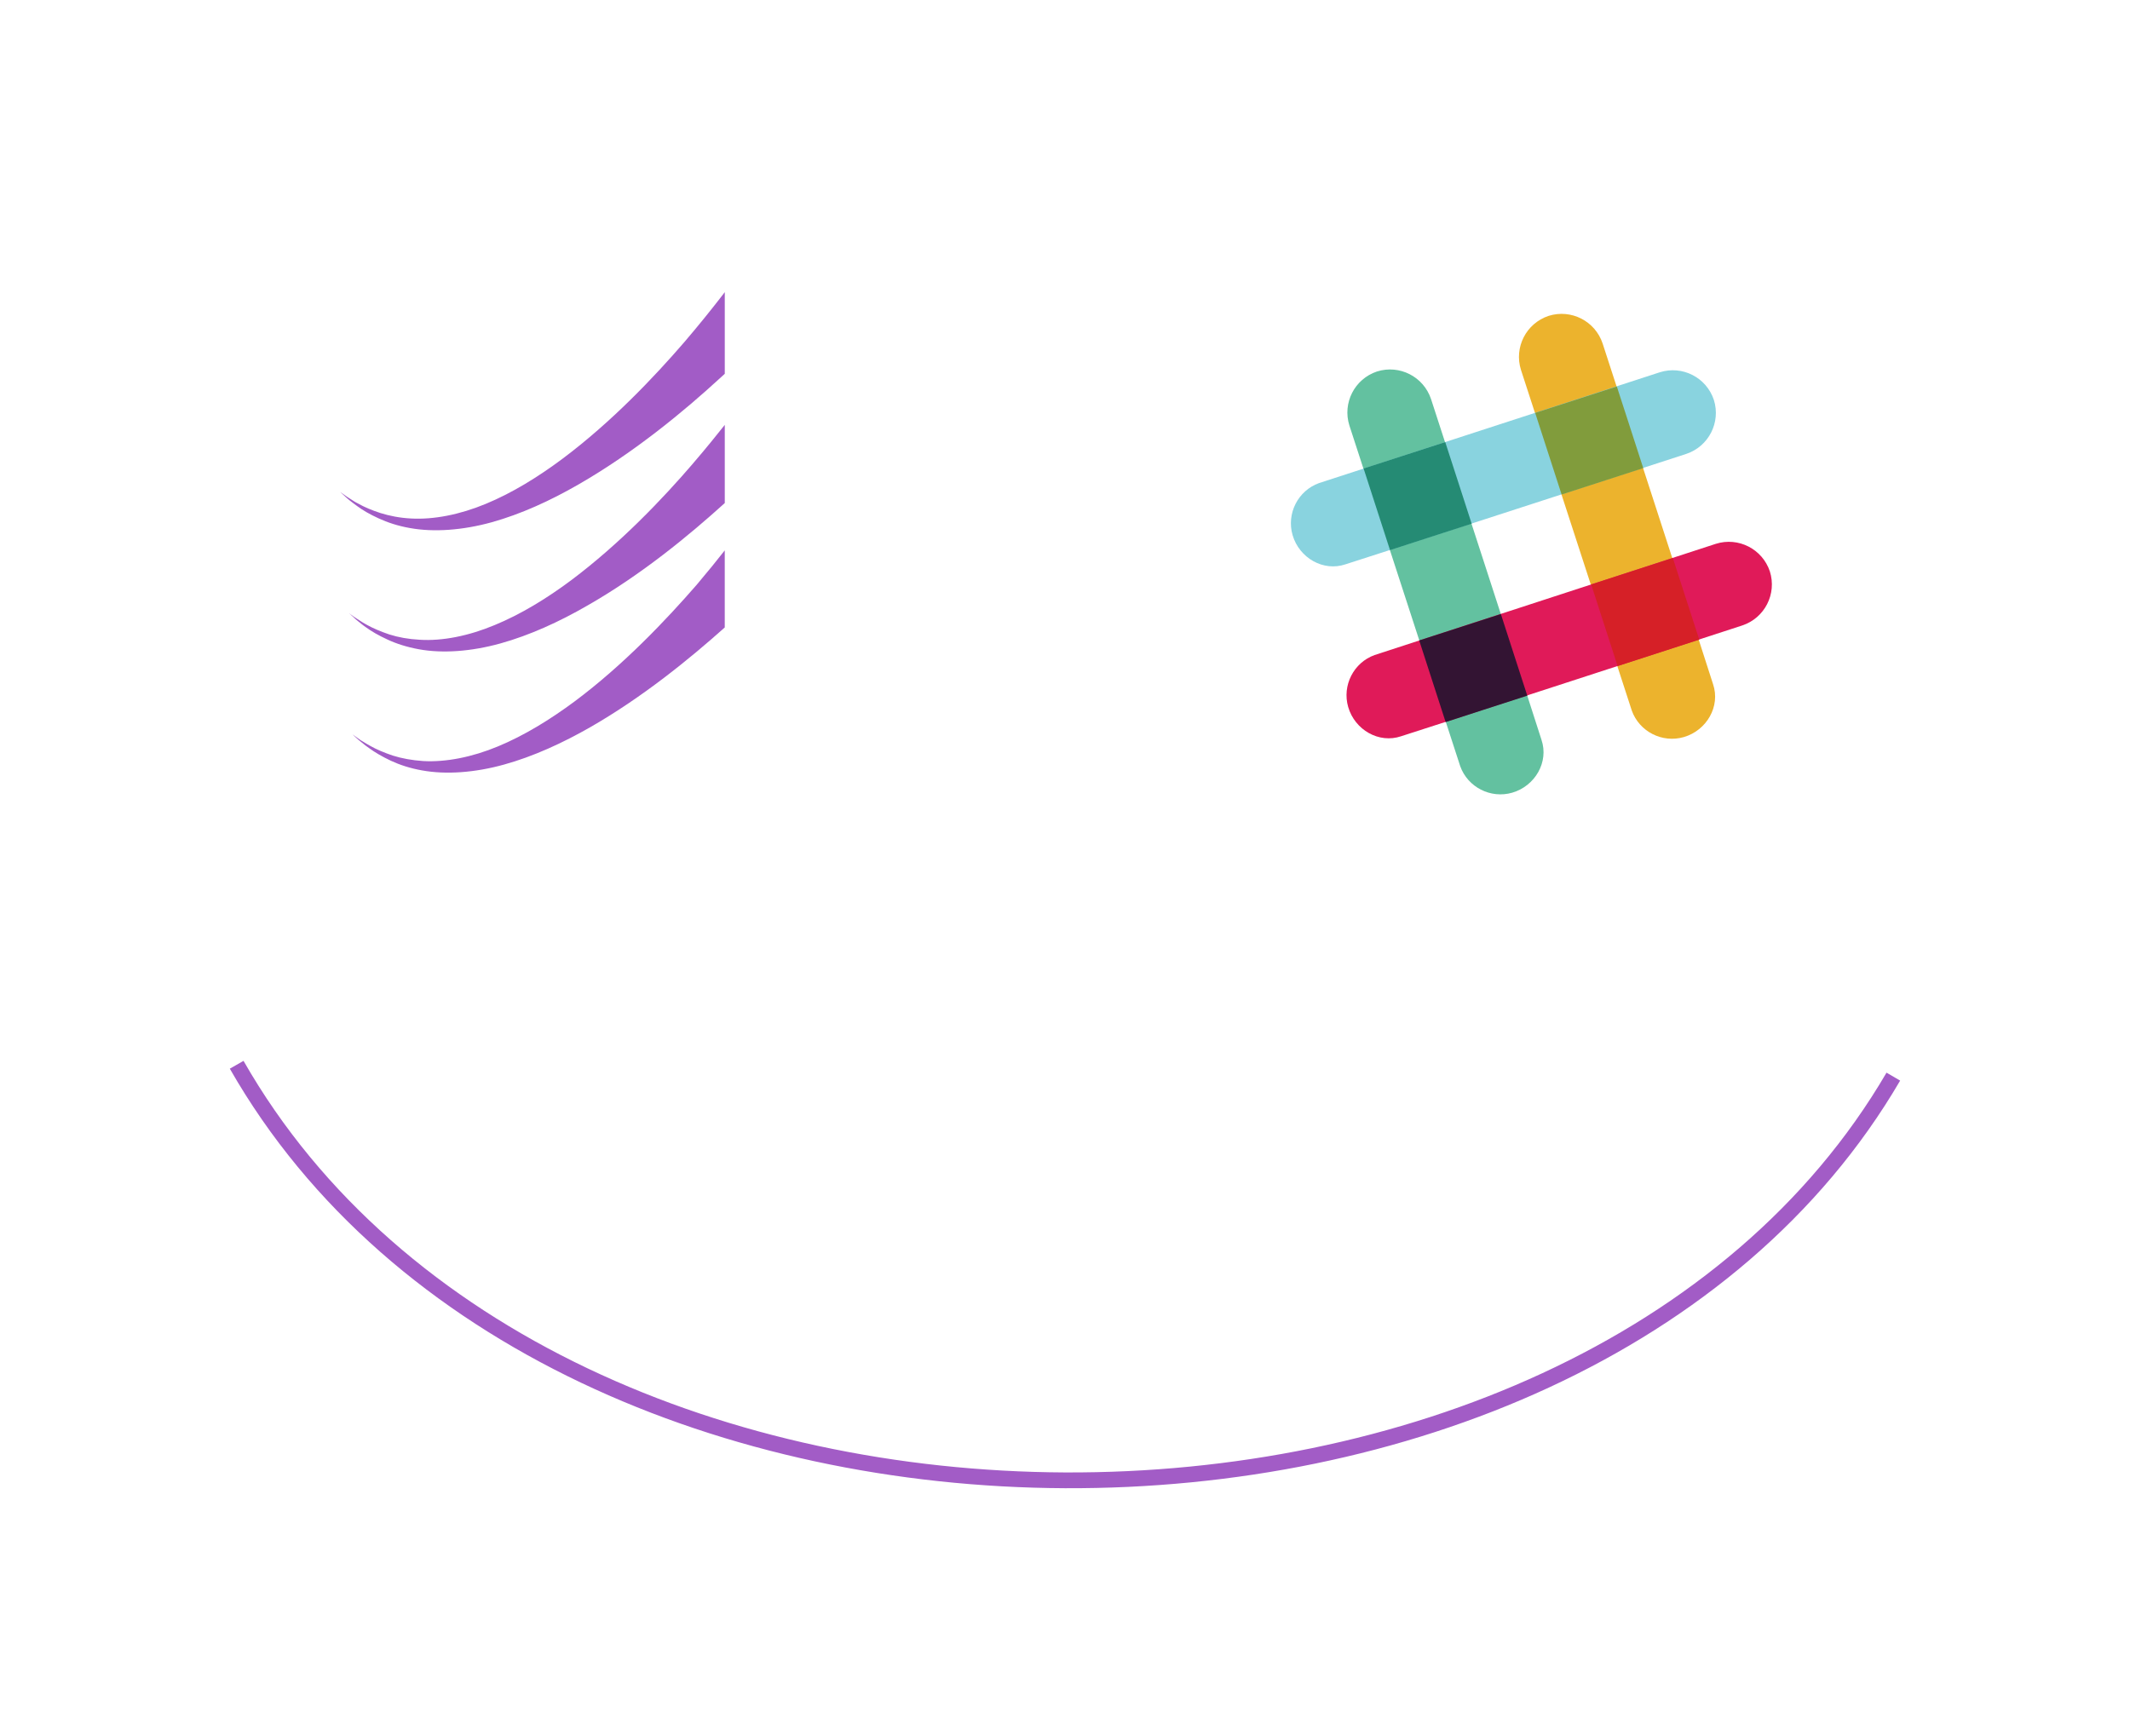
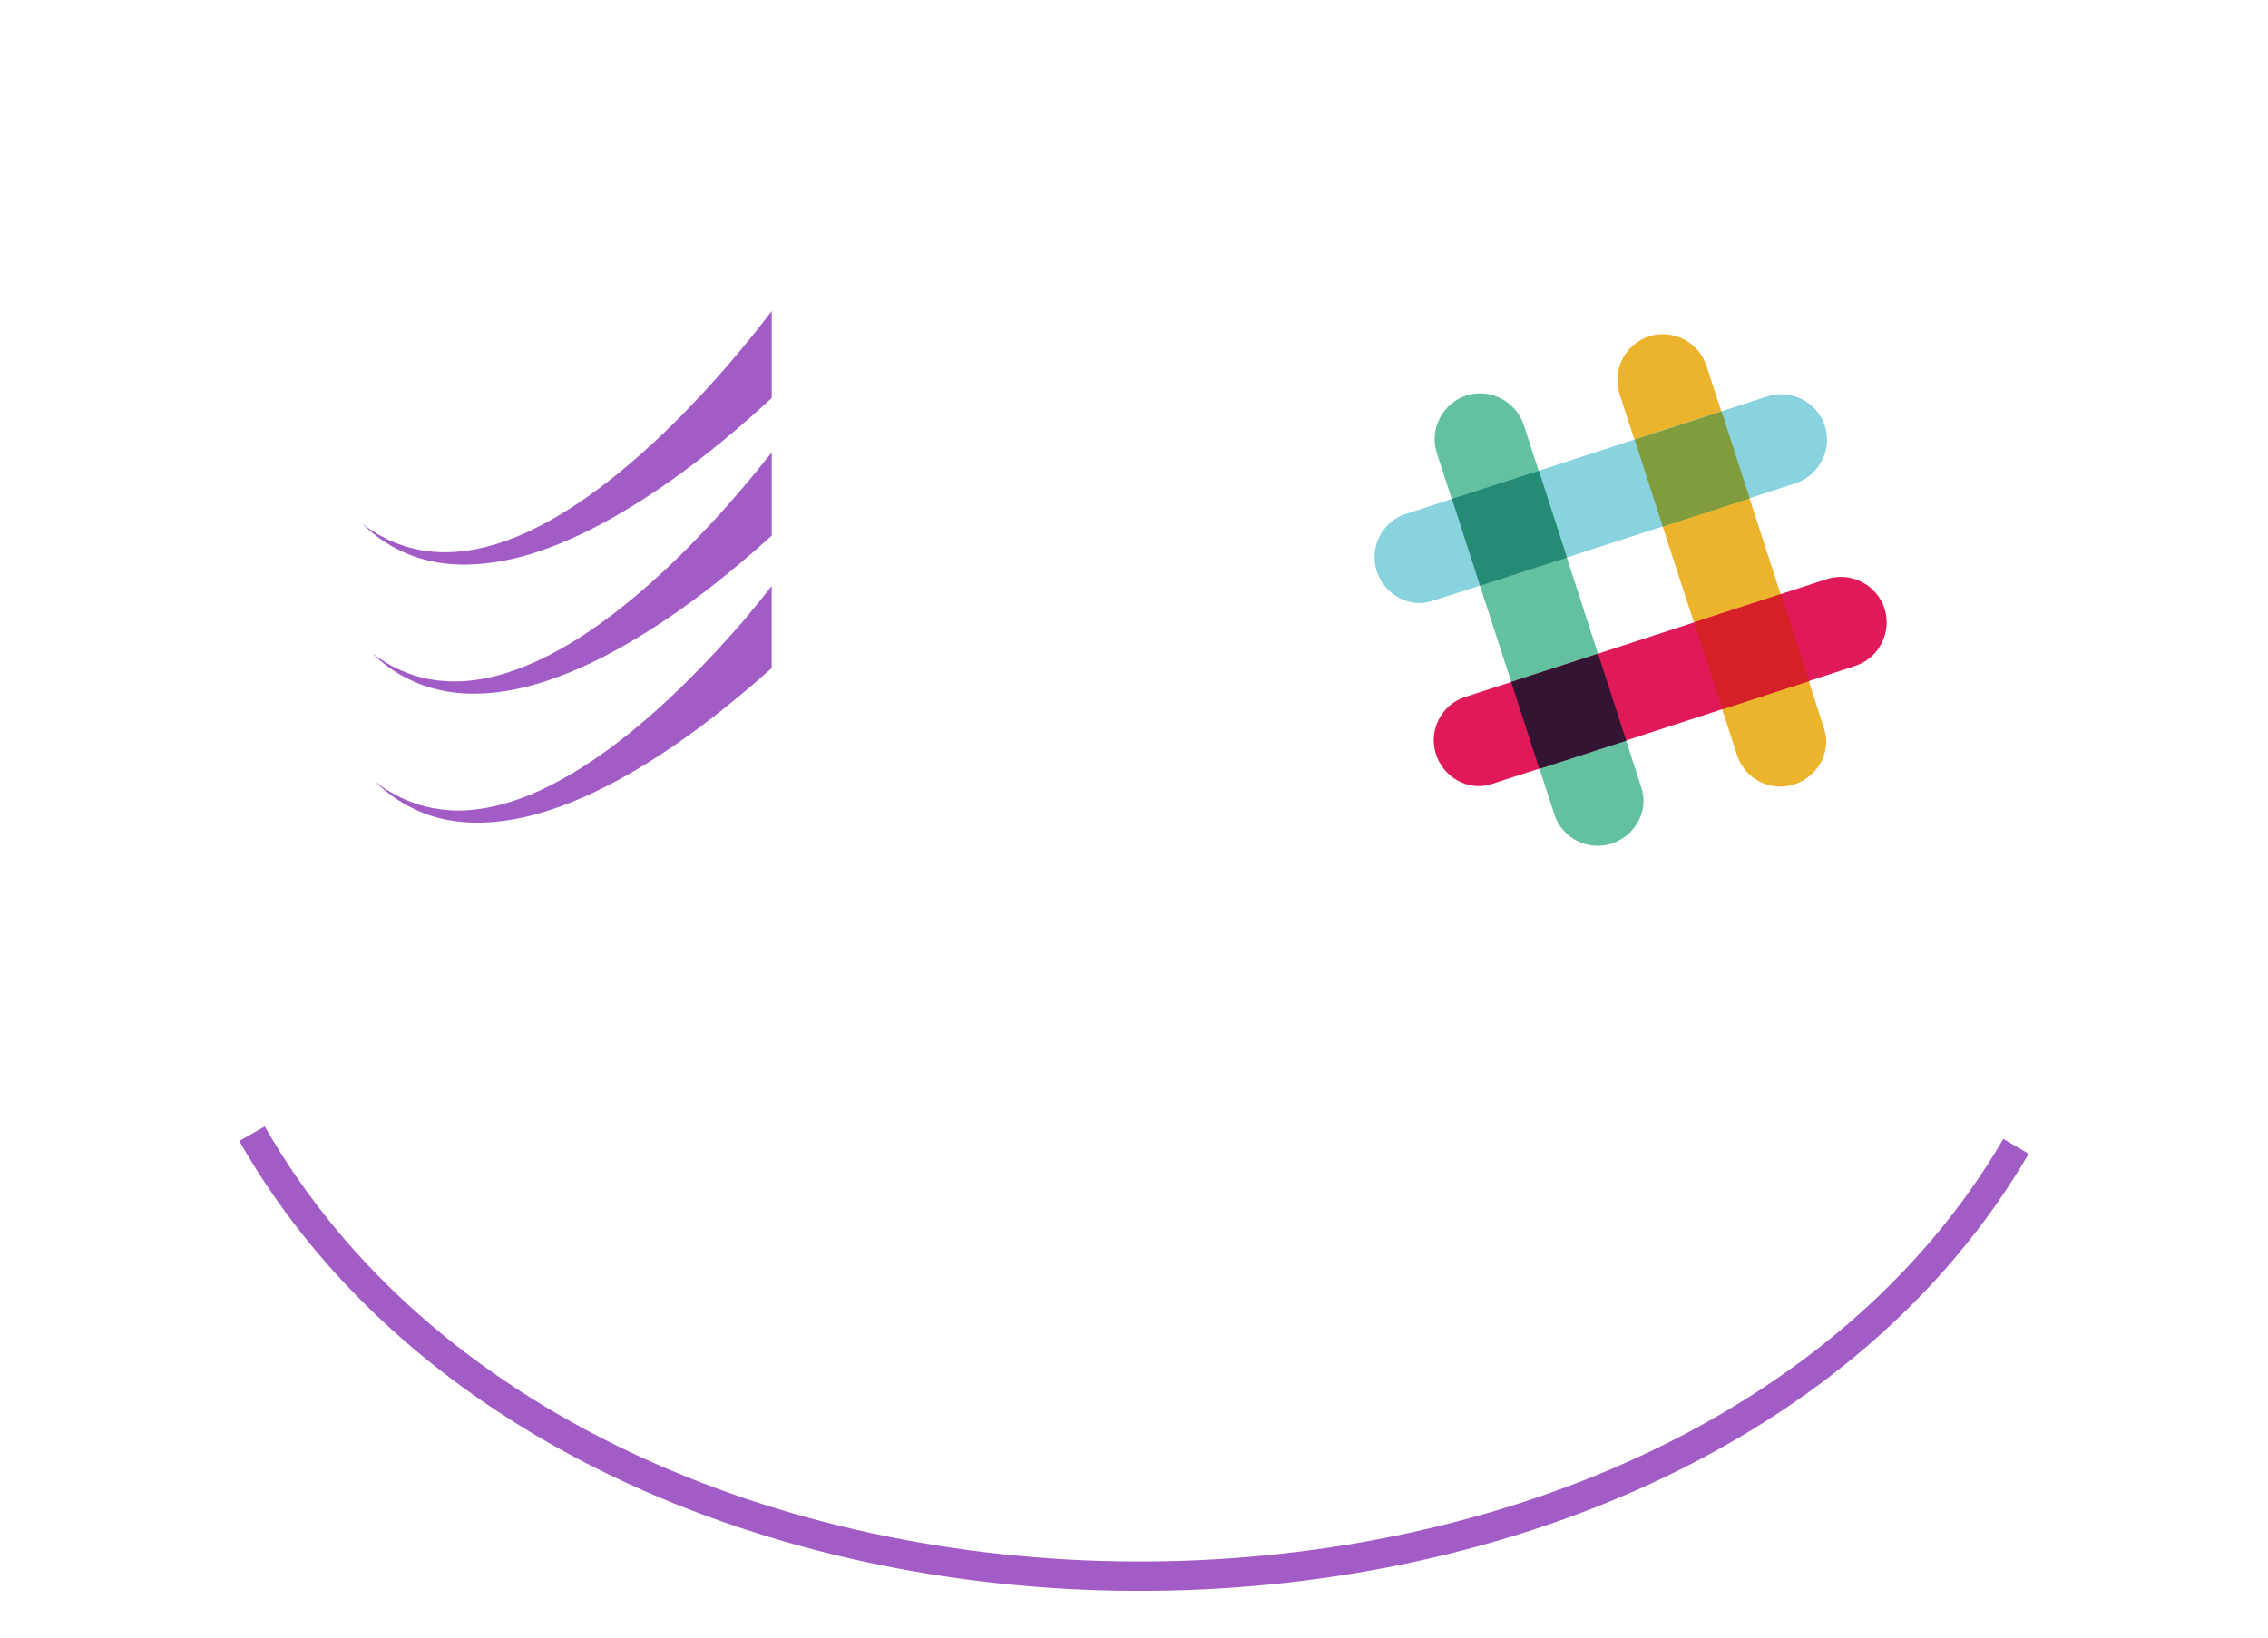
- <svg xmlns="http://www.w3.org/2000/svg" id="Layer_1" viewBox="0 0 540 440">
+ <svg xmlns="http://www.w3.org/2000/svg" id="Layer_1" viewBox="0 0 540 390">
  <style id="style2">.st0{fill:#ECB32D;} .st1{fill:#63C1A0;} .st2{fill:#E01A59;} .st3{fill:#331433;} .st4{fill:#D62027;} .st5{fill:#89D3DF;} .st6{fill:#258B74;} .st7{fill:#819C3C;}</style>
  <g id="g22">
    <g id="g20">
      <path id="path4" fill="#ecb32d" d="M406.3 87.1c-1.9-5.7-8-8.8-13.7-7-5.7 1.9-8.8 8-7 13.7l28.1 86.4c1.9 5.3 7.7 8.3 13.2 6.7 5.8-1.7 9.3-7.8 7.4-13.4 0-.2-28-86.4-28-86.4z" class="st0" />
      <path id="path6" fill="#63c1a0" d="M362.8 101.2c-1.9-5.7-8-8.8-13.7-7-5.7 1.9-8.8 8-7 13.7l28.1 86.4c1.9 5.3 7.7 8.3 13.2 6.7 5.8-1.7 9.3-7.8 7.4-13.4 0-.2-28-86.4-28-86.4z" class="st1" />
      <path id="path8" fill="#e01a59" d="M441.7 158.6c5.7-1.9 8.8-8 7-13.7-1.9-5.7-8-8.8-13.7-7l-86.5 28.2c-5.3 1.9-8.3 7.7-6.7 13.2 1.7 5.8 7.8 9.3 13.4 7.4.2 0 86.5-28.1 86.5-28.1z" class="st2" />
      <path id="path10" fill="#331433" d="M366.5 183.1c5.6-1.8 12.9-4.2 20.7-6.7-1.8-5.6-4.2-12.9-6.7-20.7l-20.7 6.7z" class="st3" />
      <path id="path12" fill="#d62027" d="M410.1 168.9c7.8-2.5 15.1-4.9 20.7-6.7-1.8-5.6-4.2-12.9-6.7-20.7l-20.7 6.7z" class="st4" />
      <path id="path14" fill="#89d3df" d="M427.5 115.1c5.7-1.9 8.8-8 7-13.7-1.9-5.7-8-8.8-13.7-7l-86.4 28.1c-5.3 1.9-8.3 7.7-6.7 13.2 1.7 5.8 7.8 9.3 13.4 7.4.2 0 86.4-28 86.4-28z" class="st5" />
      <path id="path16" fill="#258b74" d="M352.4 139.5c5.6-1.8 12.9-4.2 20.7-6.7-2.5-7.8-4.9-15.1-6.7-20.7l-20.7 6.7z" class="st6" />
      <path id="path18" fill="#819c3c" d="M395.9 125.4c7.8-2.5 15.1-4.9 20.7-6.7-2.5-7.8-4.9-15.1-6.7-20.7l-20.7 6.7z" class="st7" />
    </g>
  </g>
  <g id="g8" fill="#a25cc6" fill-rule="evenodd">
    <path id="path2" d="M182.436 75.78c-2.096 2.704-5.142 6.518-8.95 10.977-7.652 8.865-18.485 20.3-30.9 29.585-6.19 4.618-12.8 8.694-19.424 11.423-6.61 2.748-13.275 4.04-18.99 3.71-2.857-.146-5.47-.676-7.707-1.376-2.242-.72-4.142-1.536-5.64-2.396-.787-.37-1.415-.81-1.98-1.175-.586-.336-1.05-.672-1.433-.958-.76-.53-1.157-.81-1.157-.81s.34.335 1.06.962c.335.323.767.713 1.285 1.134.56.402 1.14.926 1.883 1.43 1.4 1.05 3.26 2.14 5.5 3.157 2.237 1.036 4.9 1.925 7.933 2.455 6.014 1.097 13.343.58 20.727-1.462 7.408-2.06 14.896-5.483 21.975-9.565 14.17-8.14 26.825-18.63 35.818-26.892.457-.4.907-.81 1.31-1.193V74.08c-.397.486-.793 1.077-1.316 1.71" />
    <path id="path4-3" d="M175.728 117.488c-7.628 8.888-18.49 20.324-30.907 29.633-6.2 4.63-12.8 8.664-19.428 11.388-6.604 2.754-13.27 4.082-18.978 3.716-2.857-.146-5.477-.627-7.713-1.346-2.235-.75-4.14-1.572-5.665-2.42-.76-.39-1.383-.815-1.955-1.18-.585-.342-1.042-.69-1.426-.933l-1.164-.84s.354.322 1.073.95c.33.33.76.72 1.28 1.127.56.432 1.145.956 1.857 1.43 1.432 1.055 3.284 2.14 5.52 3.157 2.236 1.047 4.904 1.906 7.932 2.46 6.02 1.11 13.35.58 20.727-1.474 7.4-2.06 14.895-5.477 21.962-9.56 13.738-7.827 25.93-17.91 34.903-26.038V107.74c-2.016 2.546-4.733 5.915-8.017 9.735" />
    <path id="path6-8" d="M176.678 148.23c-7.713 8.864-18.54 20.33-30.968 29.61-6.22 4.617-12.806 8.67-19.453 11.422-6.58 2.742-13.238 4.04-18.953 3.723-2.85-.19-5.47-.676-7.707-1.383-2.236-.756-4.15-1.566-5.66-2.425-.76-.396-1.395-.822-1.974-1.164-.597-.323-1.036-.694-1.42-.944-.755-.56-1.18-.854-1.18-.854s.376.34 1.077.993c.353.298.768.712 1.31 1.102.524.426 1.133.944 1.858 1.42 1.426 1.047 3.284 2.138 5.508 3.186 2.248 1.048 4.91 1.92 7.908 2.443 6.043 1.097 13.366.574 20.75-1.48 7.384-2.04 14.884-5.47 21.945-9.522 13.262-7.616 25.094-17.278 34.02-25.247v-19.544c-1.895 2.42-4.284 5.374-7.062 8.658" />
  </g>
-   <path id="path4554" fill-opacity="0" fill-rule="evenodd" stroke="#a25cc6" stroke-width="4" d="M60 270c80 140 340 140 420 3.008" />
+   <path id="path4554" fill-opacity="0" fill-rule="evenodd" stroke="#a25cc6" stroke-width="7" d="M60 270c80 140 340 140 420 3.008" />
</svg>
